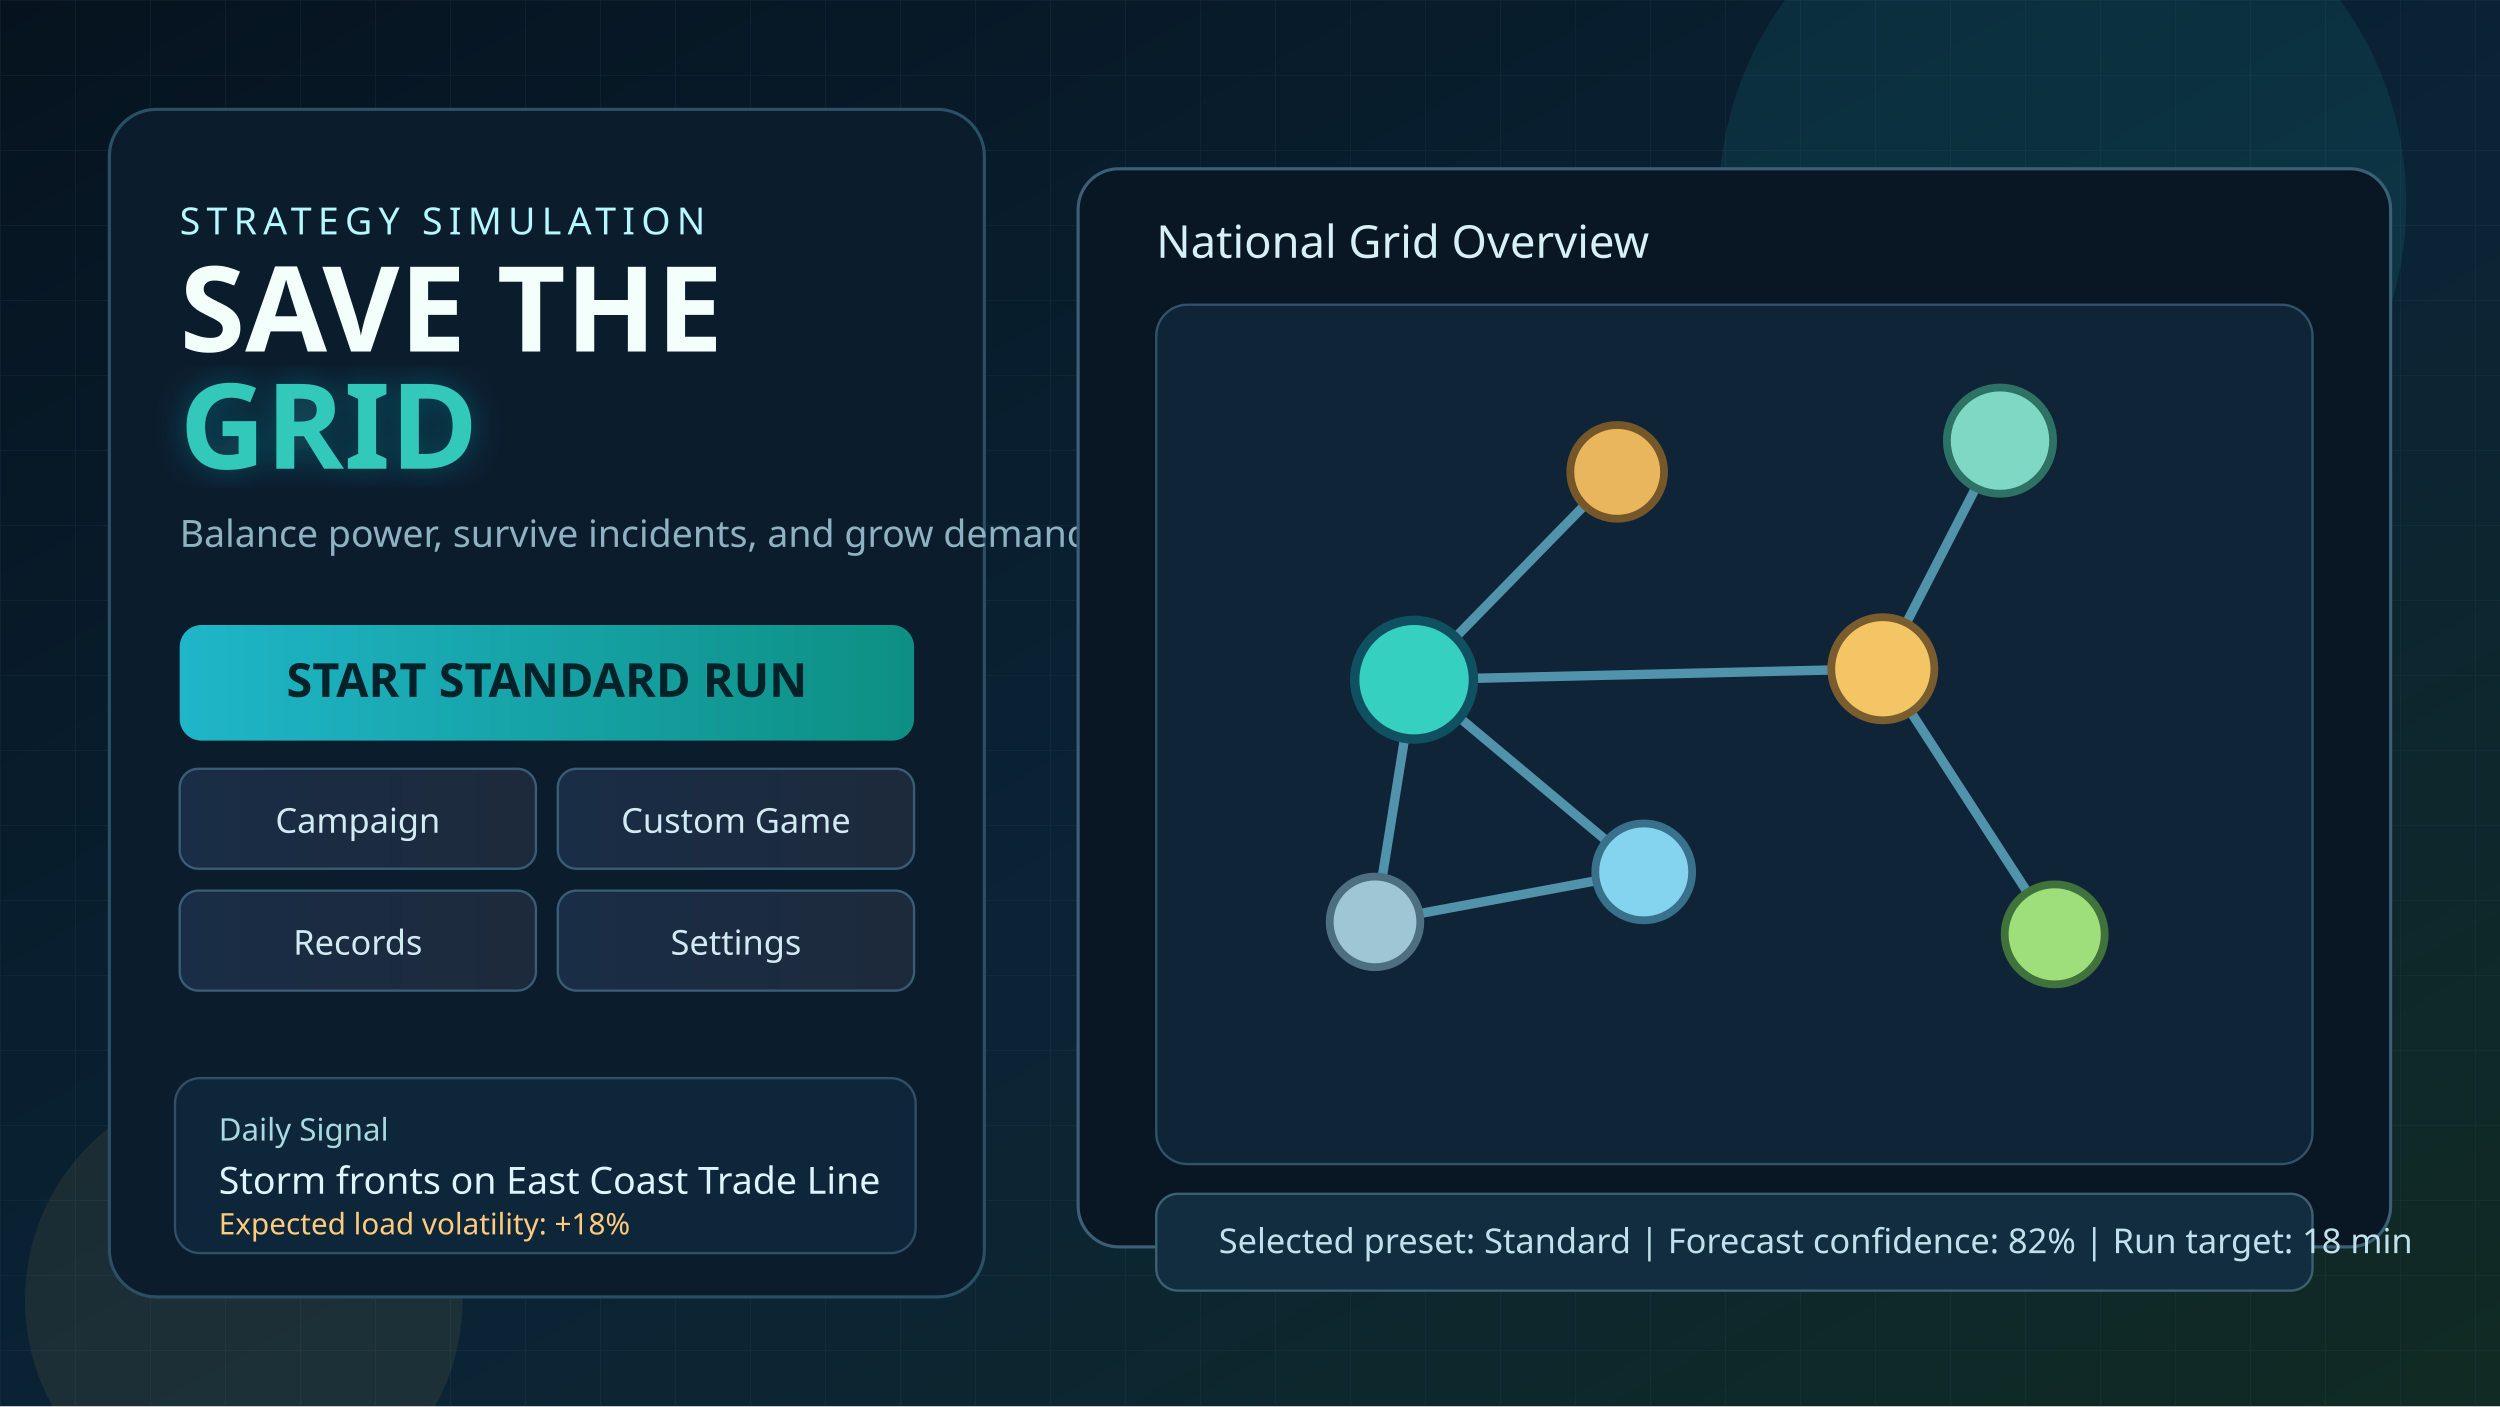
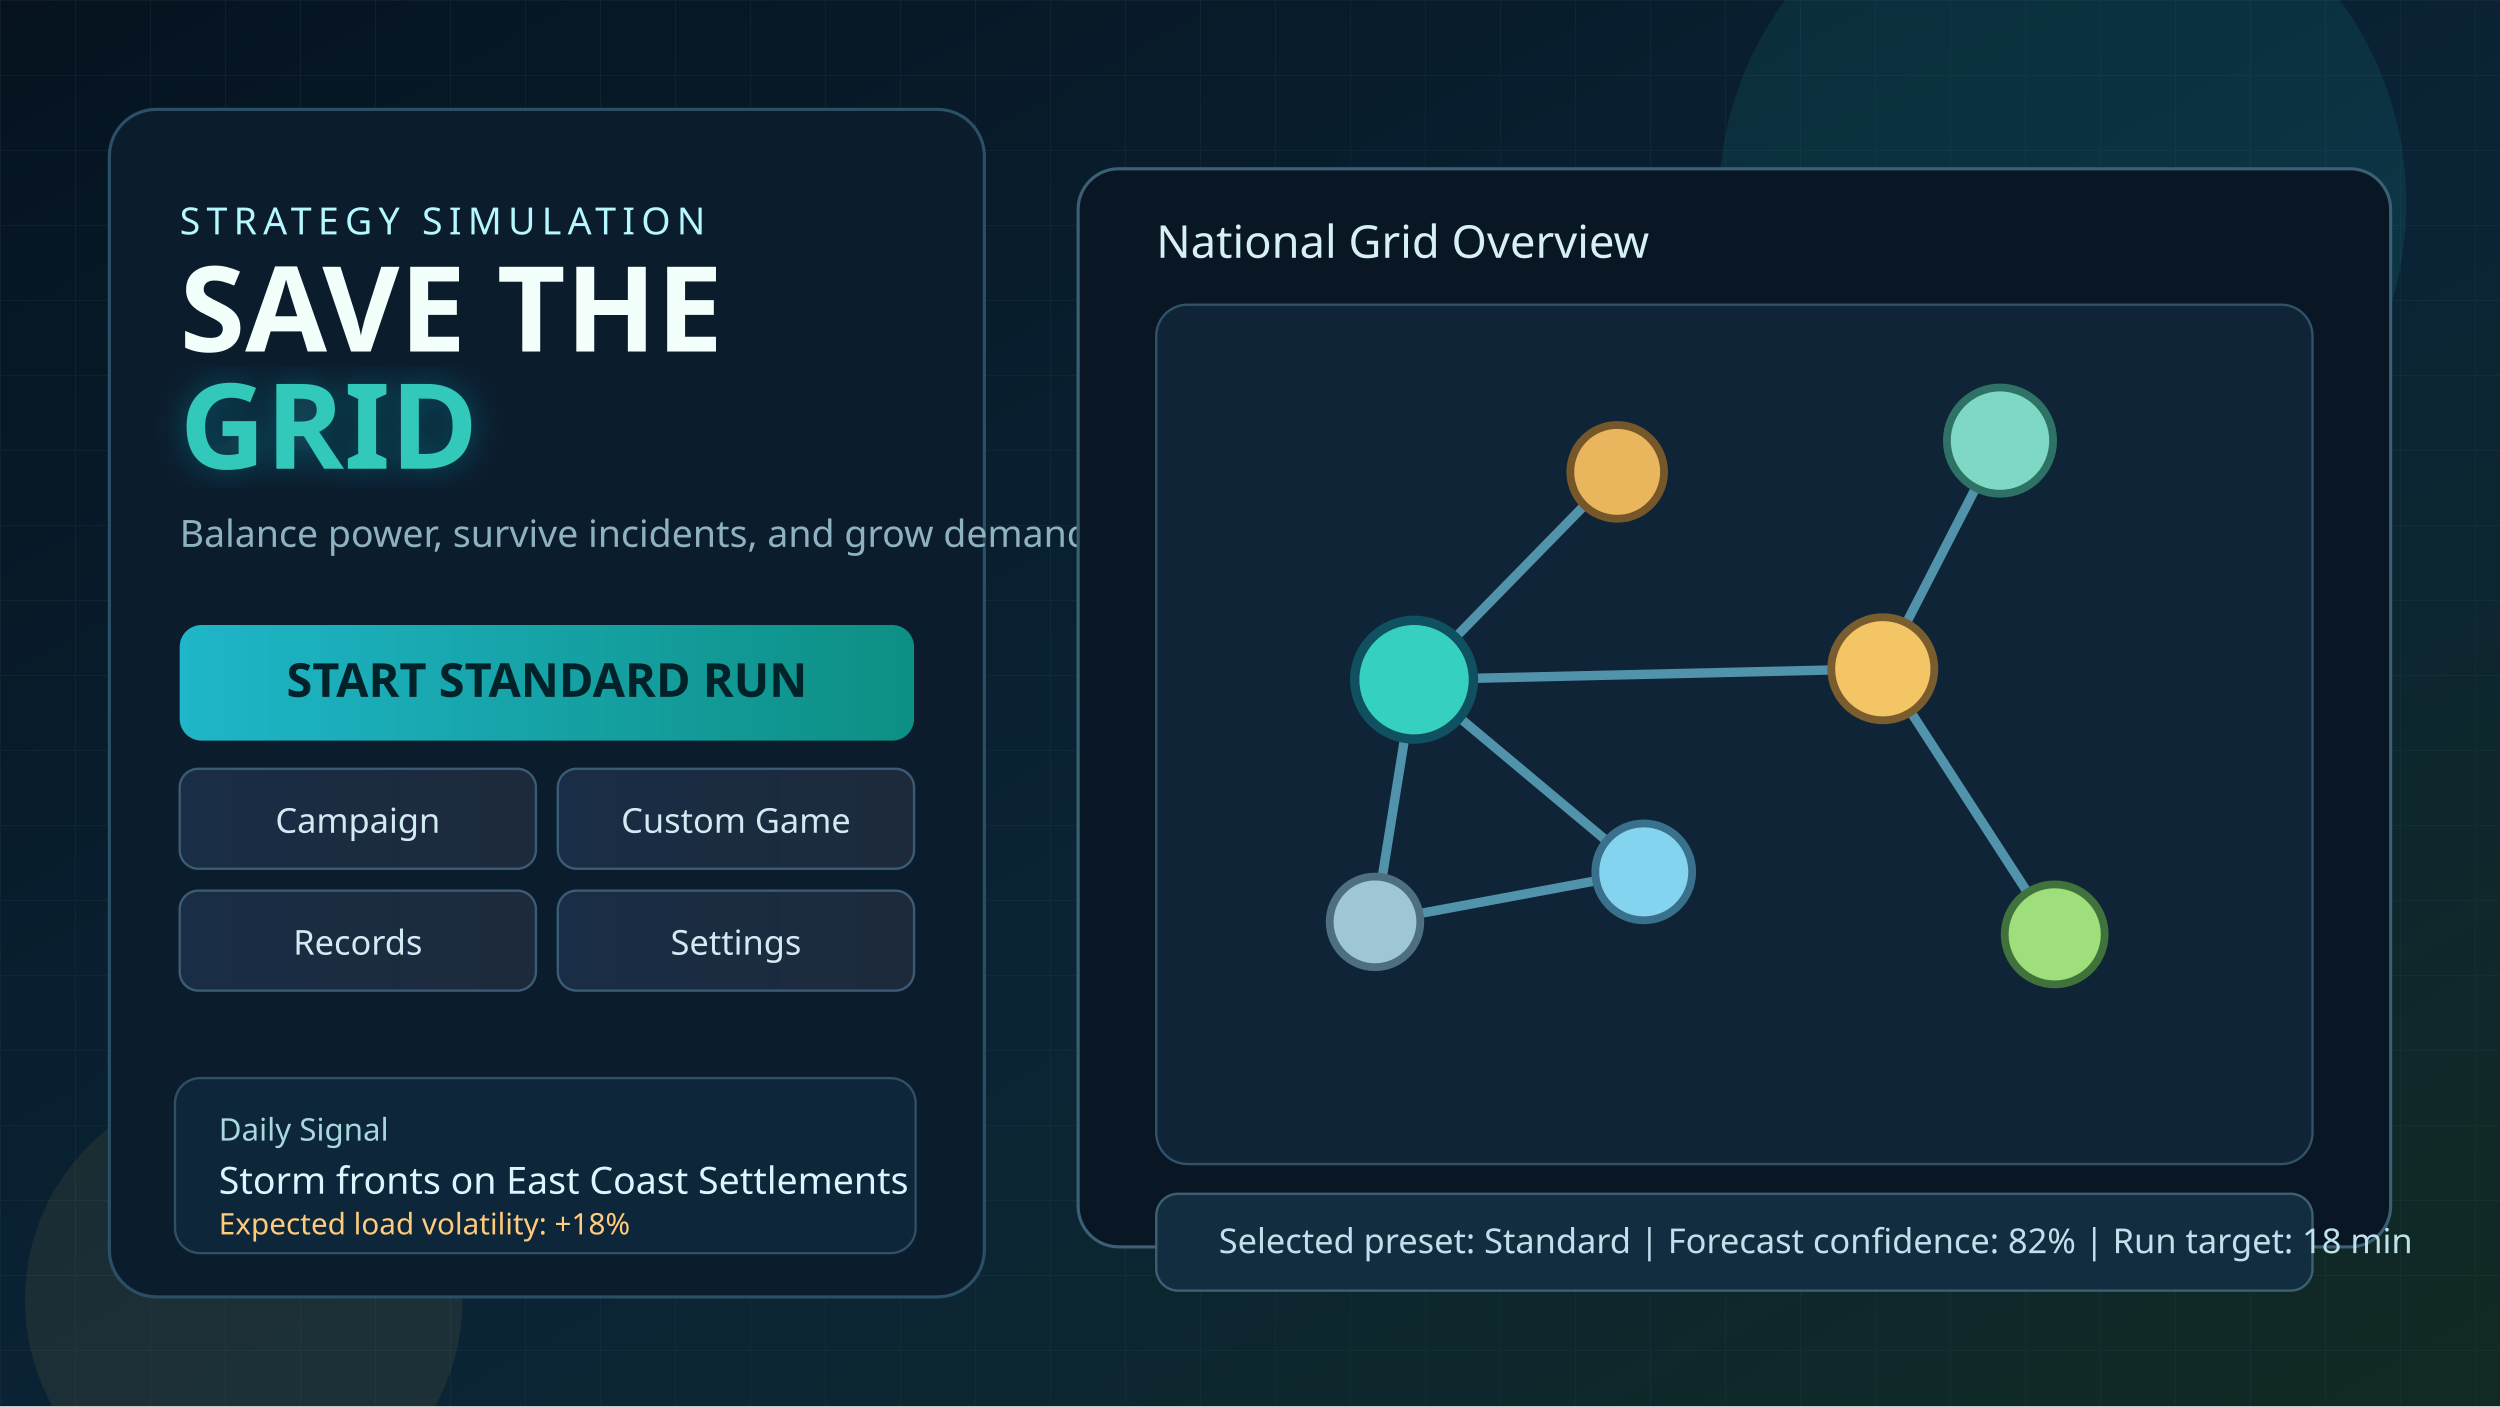
<svg xmlns="http://www.w3.org/2000/svg" width="1600" height="900" viewBox="0 0 1600 900">
  <defs>
    <linearGradient id="bg" x1="0%" y1="0%" x2="100%" y2="100%">
      <stop offset="0%" stop-color="#06131f" />
      <stop offset="55%" stop-color="#0a2436" />
      <stop offset="100%" stop-color="#112a23" />
    </linearGradient>
    <pattern id="grid" width="48" height="48" patternUnits="userSpaceOnUse">
      <path d="M 48 0 L 0 0 0 48" fill="none" stroke="#2b4655" stroke-width="1" />
    </pattern>
    <linearGradient id="buttonPrimary" x1="0%" y1="0%" x2="100%" y2="0%">
      <stop offset="0%" stop-color="#1fb6c9" />
      <stop offset="100%" stop-color="#0d8f83" />
    </linearGradient>
    <linearGradient id="buttonSecondary" x1="0%" y1="0%" x2="100%" y2="0%">
      <stop offset="0%" stop-color="#192d46" />
      <stop offset="100%" stop-color="#1d2a3b" />
    </linearGradient>
    <filter id="softGlow" x="-20%" y="-20%" width="140%" height="140%">
      <feDropShadow dx="0" dy="0" stdDeviation="10" flood-color="#1ac4d0" flood-opacity="0.35" />
    </filter>
  </defs>
  <rect width="1600" height="900" fill="url(#bg)" />
  <rect width="1600" height="900" fill="url(#grid)" opacity="0.25" />
  <circle cx="1320" cy="130" r="220" fill="#1ba7ac" opacity="0.12" />
  <circle cx="156" cy="832" r="140" fill="#f6ba4c" opacity="0.08" />
  <rect x="70" y="70" width="560" height="760" rx="30" fill="#0b1c2d" stroke="#2a5065" stroke-width="2" />
  <text x="115" y="150" fill="#b5f8ff" font-size="24" font-family="'Trebuchet MS', 'Segoe UI', sans-serif" letter-spacing="4">STRATEGY SIMULATION</text>
  <text x="115" y="225" fill="#f2fffa" font-size="76" font-weight="700" font-family="'Trebuchet MS', 'Segoe UI', sans-serif">SAVE THE</text>
  <text x="115" y="300" fill="#32c9ba" font-size="76" font-weight="700" font-family="'Trebuchet MS', 'Segoe UI', sans-serif" filter="url(#softGlow)">GRID</text>
  <text x="115" y="350" fill="#8fb2c2" font-size="24" font-family="'Segoe UI', sans-serif">Balance power, survive incidents, and grow demand.</text>
  <rect x="115" y="400" width="470" height="74" rx="14" fill="url(#buttonPrimary)" />
  <text x="350" y="446" text-anchor="middle" fill="#022229" font-size="30" font-weight="700" font-family="'Trebuchet MS', sans-serif">START STANDARD RUN</text>
  <rect x="115" y="492" width="228" height="64" rx="12" fill="url(#buttonSecondary)" stroke="#3a5d75" stroke-width="1.5" />
  <rect x="357" y="492" width="228" height="64" rx="12" fill="url(#buttonSecondary)" stroke="#3a5d75" stroke-width="1.5" />
  <rect x="115" y="570" width="228" height="64" rx="12" fill="url(#buttonSecondary)" stroke="#3a5d75" stroke-width="1.5" />
  <rect x="357" y="570" width="228" height="64" rx="12" fill="url(#buttonSecondary)" stroke="#3a5d75" stroke-width="1.5" />
  <text x="229" y="533" text-anchor="middle" fill="#d2ebf3" font-size="22" font-family="'Segoe UI', sans-serif">Campaign</text>
  <text x="471" y="533" text-anchor="middle" fill="#d2ebf3" font-size="22" font-family="'Segoe UI', sans-serif">Custom Game</text>
  <text x="229" y="611" text-anchor="middle" fill="#d2ebf3" font-size="22" font-family="'Segoe UI', sans-serif">Records</text>
  <text x="471" y="611" text-anchor="middle" fill="#d2ebf3" font-size="22" font-family="'Segoe UI', sans-serif">Settings</text>
  <rect x="112" y="690" width="474" height="112" rx="16" fill="#0e2639" stroke="#314f65" stroke-width="1.5" />
  <text x="140" y="730" fill="#a9d9df" font-size="20" font-family="'Segoe UI', sans-serif">Daily Signal</text>
-   <text x="140" y="764" fill="#dcf5ff" font-size="24" font-family="'Segoe UI', sans-serif">Storm fronts on East Coast Trade Line</text>
+   <text x="140" y="764" fill="#dcf5ff" font-size="24" font-family="'Segoe UI', sans-serif">Storm fronts on East Coast Settlements</text>
  <text x="140" y="790" fill="#ffcb7c" font-size="19" font-family="'Segoe UI', sans-serif">Expected load volatility: +18%</text>
  <rect x="690" y="108" width="840" height="690" rx="26" fill="#091725" stroke="#3b6075" stroke-width="2" />
  <text x="740" y="165" fill="#d7f0f7" font-size="29" font-family="'Trebuchet MS', sans-serif">National Grid Overview</text>
  <rect x="740" y="195" width="740" height="550" rx="20" fill="#0f2436" stroke="#325269" stroke-width="1.5" />
  <line x1="905" y1="435" x2="1035" y2="302" stroke="#5093ab" stroke-width="6" />
  <line x1="905" y1="435" x2="1205" y2="428" stroke="#5093ab" stroke-width="6" />
  <line x1="905" y1="435" x2="880" y2="590" stroke="#5093ab" stroke-width="6" />
  <line x1="905" y1="435" x2="1052" y2="558" stroke="#5093ab" stroke-width="6" />
  <line x1="1205" y1="428" x2="1280" y2="282" stroke="#5093ab" stroke-width="6" />
  <line x1="880" y1="590" x2="1052" y2="558" stroke="#5093ab" stroke-width="6" />
  <line x1="1205" y1="428" x2="1315" y2="598" stroke="#5093ab" stroke-width="6" />
  <circle cx="905" cy="435" r="38" fill="#35d0c0" stroke="#0f5160" stroke-width="6" />
  <circle cx="1035" cy="302" r="30" fill="#e9b65d" stroke="#76572a" stroke-width="5" />
  <circle cx="1205" cy="428" r="33" fill="#f4c564" stroke="#7a5d2f" stroke-width="5" />
  <circle cx="880" cy="590" r="29" fill="#9fc6d4" stroke="#4d6f80" stroke-width="5" />
  <circle cx="1052" cy="558" r="31" fill="#84d4f0" stroke="#39708b" stroke-width="5" />
  <circle cx="1280" cy="282" r="34" fill="#7ed8c4" stroke="#2d7265" stroke-width="5" />
  <circle cx="1315" cy="598" r="32" fill="#9fdf7b" stroke="#40723b" stroke-width="5" />
  <rect x="740" y="764" width="740" height="62" rx="14" fill="#132d40" stroke="#3e6073" stroke-width="1.5" />
  <text x="780" y="802" fill="#c0e0eb" font-size="22" font-family="'Segoe UI', sans-serif">Selected preset: Standard   |   Forecast confidence: 82%   |   Run target: 18 min</text>
</svg>
